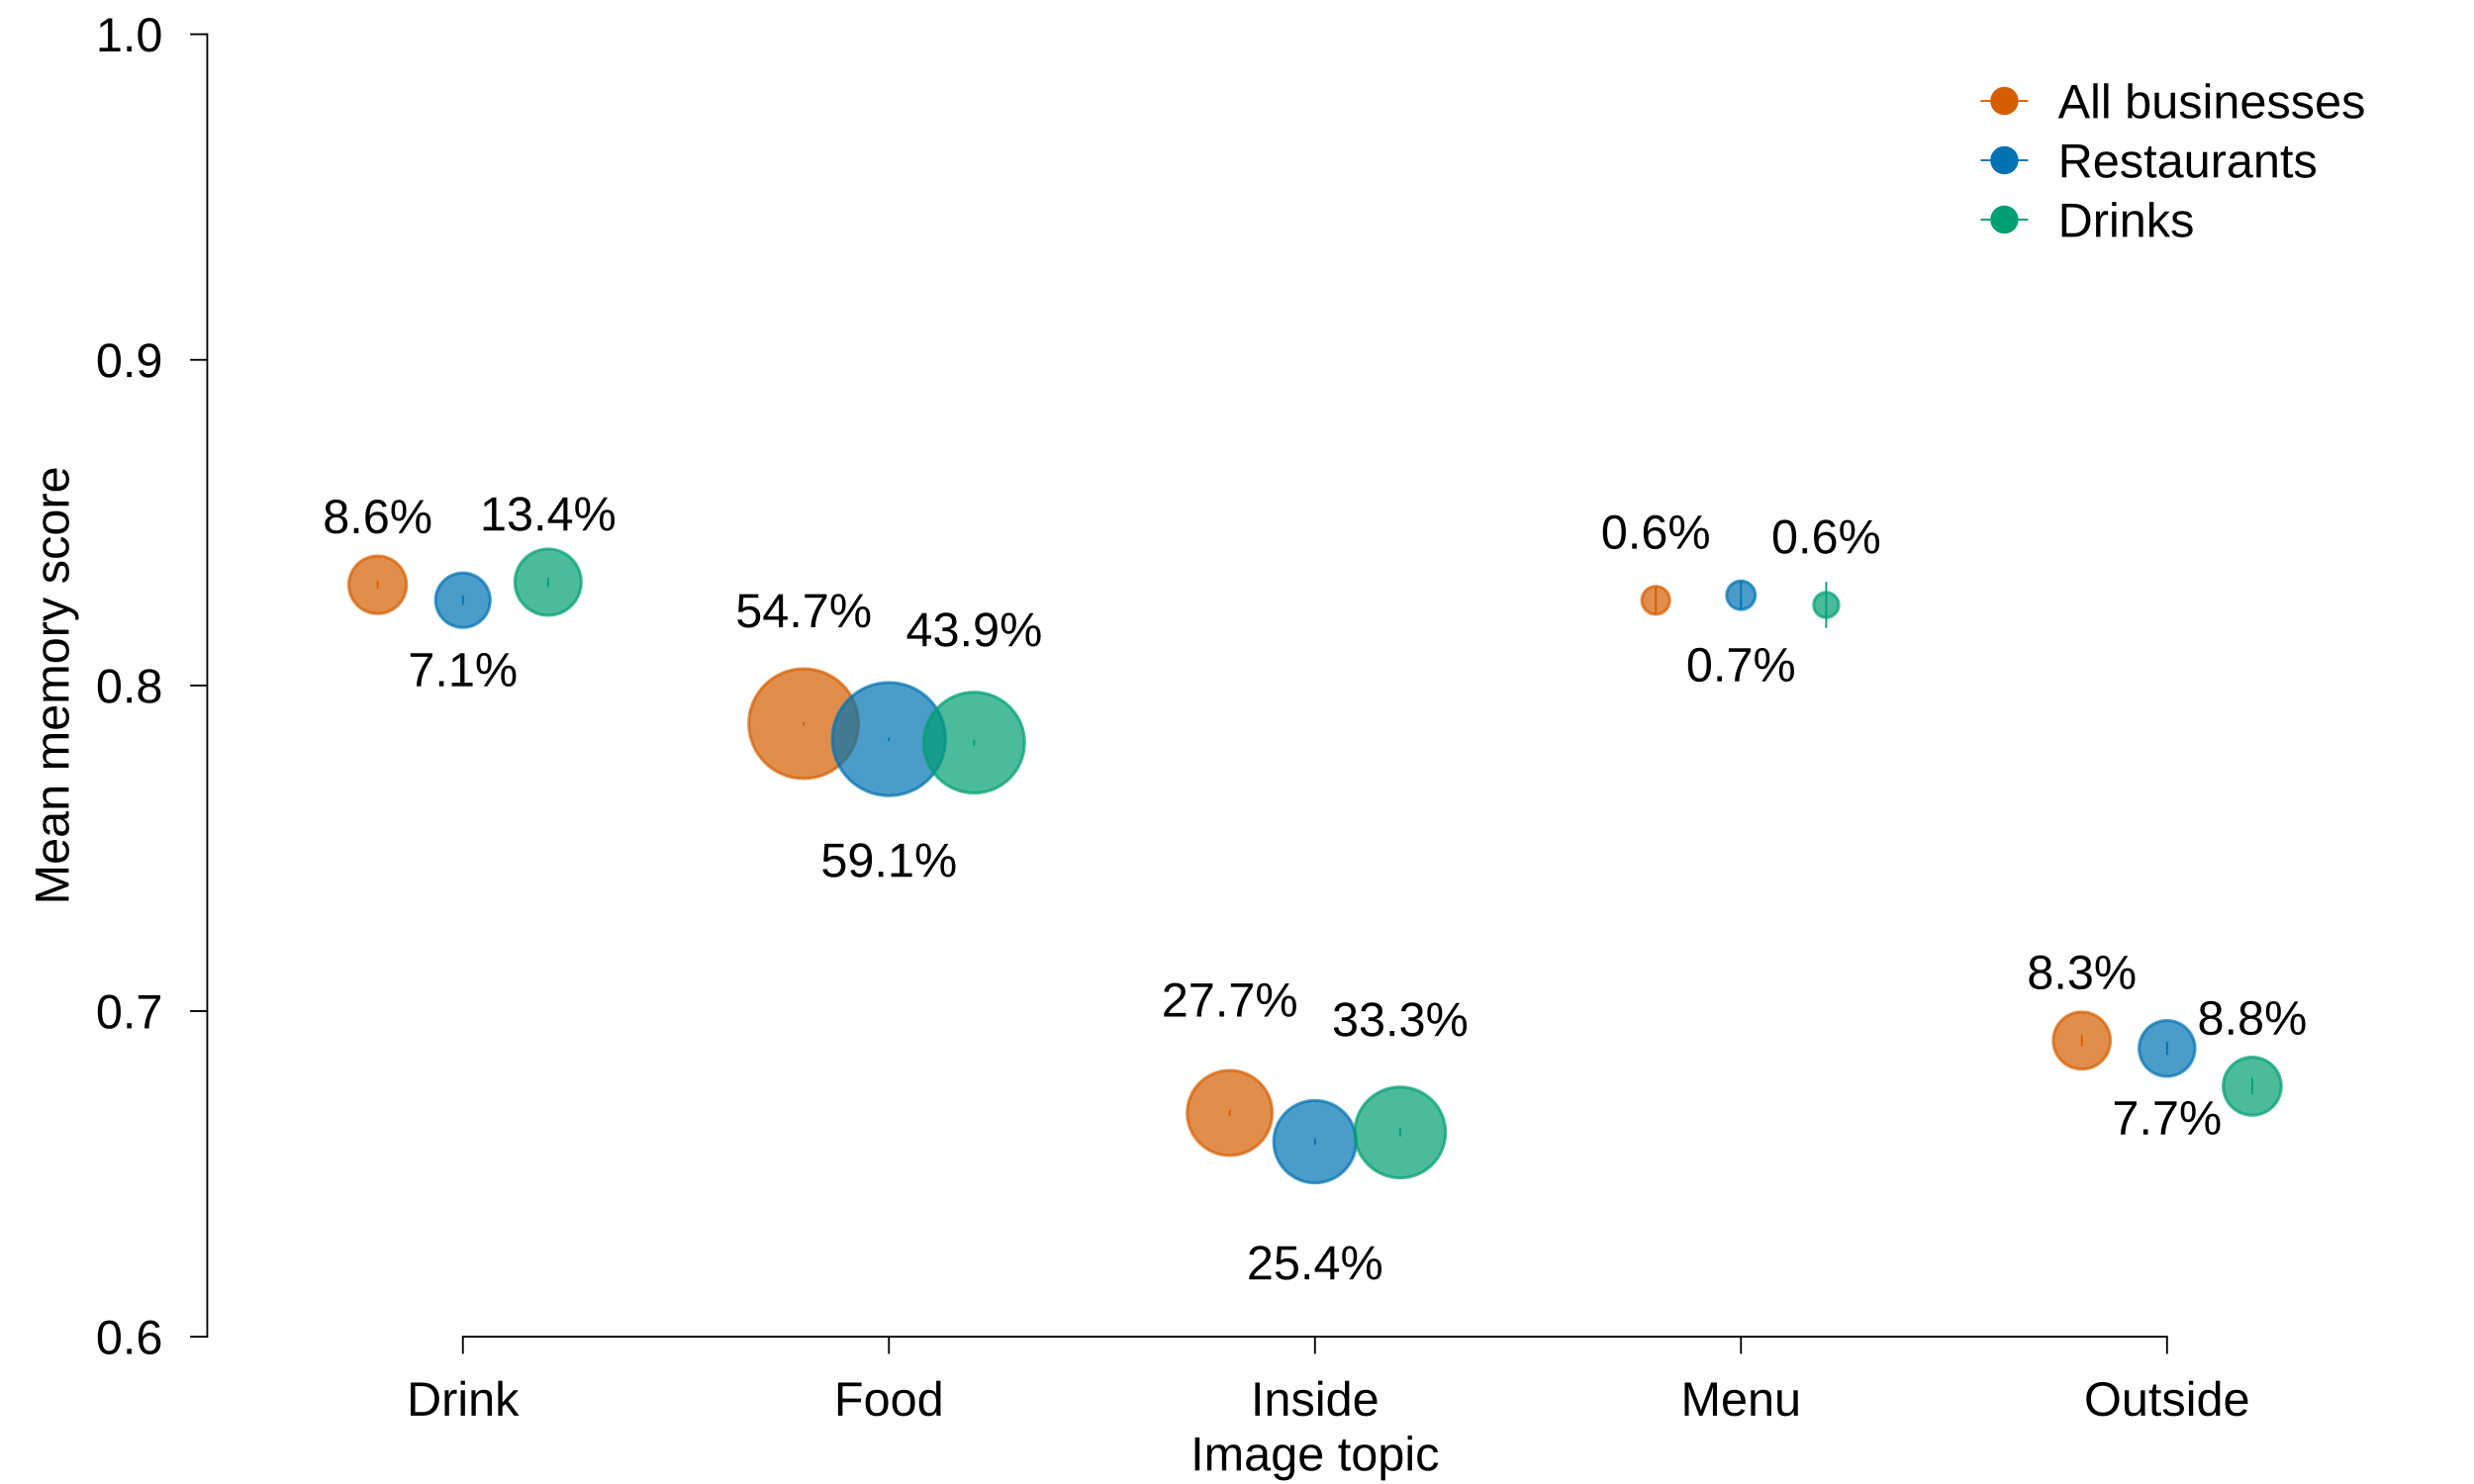
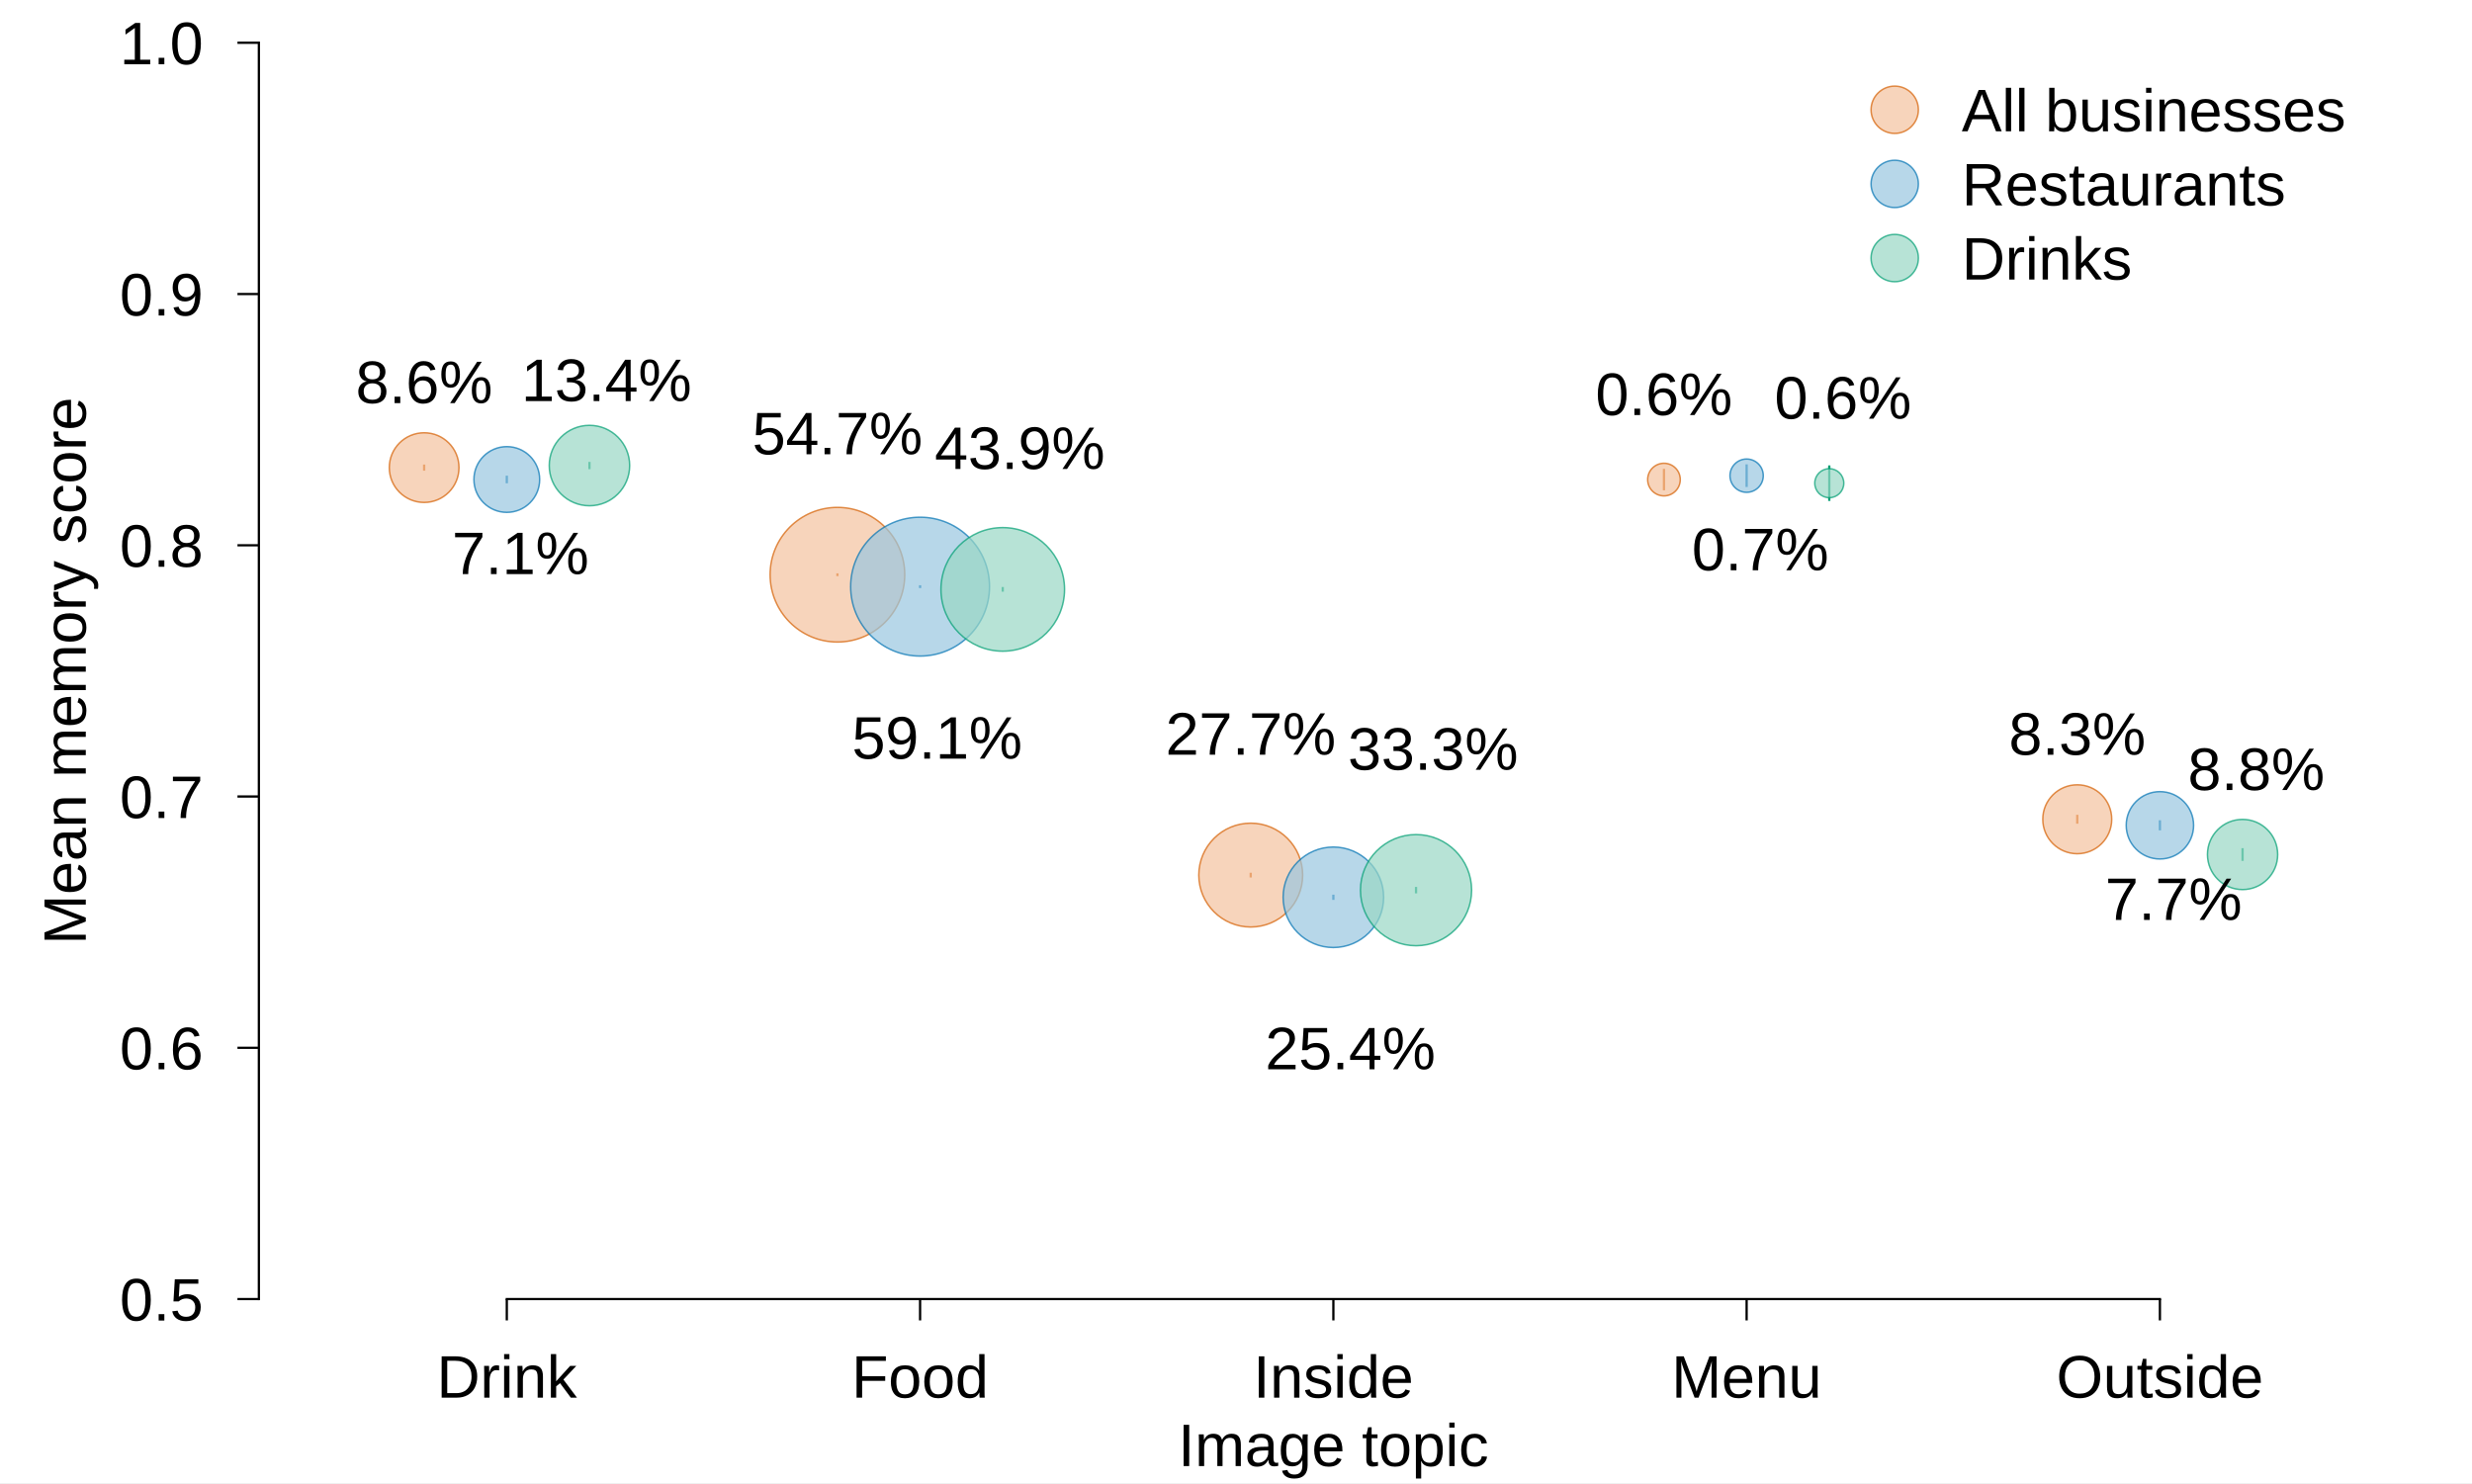
- <svg xmlns="http://www.w3.org/2000/svg" width="720.00pt" height="432.00pt" viewBox="0 0 720.00 432.00">
+ <svg xmlns="http://www.w3.org/2000/svg" width="576.00pt" height="345.60pt" viewBox="0 0 576.00 345.60">
  <g class="svglite">
    <defs>
      <style type="text/css">
    .svglite line, .svglite polyline, .svglite polygon, .svglite path, .svglite rect, .svglite circle {
      fill: none;
      stroke: #000000;
      stroke-linecap: round;
      stroke-linejoin: round;
      stroke-miterlimit: 10.00;
    }
    .svglite text {
      white-space: pre;
    }
    .svglite g.glyphgroup path {
      fill: inherit;
      stroke: none;
    }
  </style>
    </defs>
    <rect width="100%" height="100%" style="stroke: none; fill: #FFFFFF;" />
    <defs>
-       <clipPath id="cpMC4wMHw3MjAuMDB8MC4wMHw0MzIuMDA=">
-         <rect x="0.00" y="0.00" width="720.00" height="432.00" />
+       <clipPath id="cpMC4wMHw1NzYuMDB8MC4wMHwzNDUuNjA=">
+         <rect x="0.00" y="0.00" width="576.00" height="345.60" />
      </clipPath>
    </defs>
-     <g clip-path="url(#cpMC4wMHw3MjAuMDB8MC4wMHw0MzIuMDA=)">
-       <rect x="0.00" y="0.00" width="720.00" height="432.00" style="stroke-width: 1.36; stroke: #FFFFFF; fill: #FFFFFF;" />
+     <g clip-path="url(#cpMC4wMHw1NzYuMDB8MC4wMHwzNDUuNjA=)">
+       <rect x="-0" y="0.00" width="576.00" height="345.60" style="stroke-width: 1.36; stroke: #FFFFFF; fill: #FFFFFF;" />
    </g>
    <defs>
-       <clipPath id="cpNjAuMzJ8NzA1LjA2fDkuOTZ8Mzg5LjEz">
-         <rect x="60.32" y="9.96" width="644.74" height="379.17" />
+       <clipPath id="cpNjAuMzJ8NTYxLjA2fDkuOTZ8MzAyLjcz">
+         <rect x="60.32" y="9.96" width="500.74" height="292.77" />
      </clipPath>
    </defs>
-     <g clip-path="url(#cpNjAuMzJ8NzA1LjA2fDkuOTZ8Mzg5LjEz)">
-       <rect x="60.32" y="9.96" width="644.74" height="379.17" style="stroke-width: 1.36; stroke: none; fill: #FFFFFF;" />
-       <polyline points="109.91,169.08 109.91,169.08 " style="stroke-width: 0.53; stroke: #D55E00; stroke-linecap: butt;" />
-       <polyline points="109.91,169.08 109.91,171.41 " style="stroke-width: 0.53; stroke: #D55E00; stroke-linecap: butt;" />
-       <polyline points="109.91,171.41 109.91,171.41 " style="stroke-width: 0.53; stroke: #D55E00; stroke-linecap: butt;" />
-       <polyline points="233.90,210.14 233.90,210.14 " style="stroke-width: 0.53; stroke: #D55E00; stroke-linecap: butt;" />
-       <polyline points="233.90,210.14 233.90,211.18 " style="stroke-width: 0.53; stroke: #D55E00; stroke-linecap: butt;" />
-       <polyline points="233.90,211.18 233.90,211.18 " style="stroke-width: 0.53; stroke: #D55E00; stroke-linecap: butt;" />
-       <polyline points="357.89,323.09 357.89,323.09 " style="stroke-width: 0.53; stroke: #D55E00; stroke-linecap: butt;" />
-       <polyline points="357.89,323.09 357.89,324.87 " style="stroke-width: 0.53; stroke: #D55E00; stroke-linecap: butt;" />
-       <polyline points="357.89,324.87 357.89,324.87 " style="stroke-width: 0.53; stroke: #D55E00; stroke-linecap: butt;" />
-       <polyline points="481.88,170.71 481.88,170.71 " style="stroke-width: 0.53; stroke: #D55E00; stroke-linecap: butt;" />
-       <polyline points="481.88,170.71 481.88,178.81 " style="stroke-width: 0.53; stroke: #D55E00; stroke-linecap: butt;" />
-       <polyline points="481.88,178.81 481.88,178.81 " style="stroke-width: 0.53; stroke: #D55E00; stroke-linecap: butt;" />
-       <polyline points="605.87,301.23 605.87,301.23 " style="stroke-width: 0.53; stroke: #D55E00; stroke-linecap: butt;" />
-       <polyline points="605.87,301.23 605.87,304.59 " style="stroke-width: 0.53; stroke: #D55E00; stroke-linecap: butt;" />
-       <polyline points="605.87,304.59 605.87,304.59 " style="stroke-width: 0.53; stroke: #D55E00; stroke-linecap: butt;" />
-       <polyline points="134.71,173.30 134.71,173.30 " style="stroke-width: 0.53; stroke: #0072B2; stroke-linecap: butt;" />
-       <polyline points="134.71,173.30 134.71,176.15 " style="stroke-width: 0.53; stroke: #0072B2; stroke-linecap: butt;" />
-       <polyline points="134.71,176.15 134.71,176.15 " style="stroke-width: 0.53; stroke: #0072B2; stroke-linecap: butt;" />
-       <polyline points="258.70,214.61 258.70,214.61 " style="stroke-width: 0.53; stroke: #0072B2; stroke-linecap: butt;" />
-       <polyline points="258.70,214.61 258.70,215.69 " style="stroke-width: 0.53; stroke: #0072B2; stroke-linecap: butt;" />
-       <polyline points="258.70,215.69 258.70,215.69 " style="stroke-width: 0.53; stroke: #0072B2; stroke-linecap: butt;" />
-       <polyline points="382.69,331.36 382.69,331.36 " style="stroke-width: 0.53; stroke: #0072B2; stroke-linecap: butt;" />
-       <polyline points="382.69,331.36 382.69,333.33 " style="stroke-width: 0.53; stroke: #0072B2; stroke-linecap: butt;" />
-       <polyline points="382.69,333.33 382.69,333.33 " style="stroke-width: 0.53; stroke: #0072B2; stroke-linecap: butt;" />
-       <polyline points="506.67,169.02 506.67,169.02 " style="stroke-width: 0.53; stroke: #0072B2; stroke-linecap: butt;" />
-       <polyline points="506.67,169.02 506.67,177.54 " style="stroke-width: 0.53; stroke: #0072B2; stroke-linecap: butt;" />
-       <polyline points="506.67,177.54 506.67,177.54 " style="stroke-width: 0.53; stroke: #0072B2; stroke-linecap: butt;" />
-       <polyline points="630.66,303.29 630.66,303.29 " style="stroke-width: 0.53; stroke: #0072B2; stroke-linecap: butt;" />
-       <polyline points="630.66,303.29 630.66,307.10 " style="stroke-width: 0.53; stroke: #0072B2; stroke-linecap: butt;" />
-       <polyline points="630.66,307.10 630.66,307.10 " style="stroke-width: 0.53; stroke: #0072B2; stroke-linecap: butt;" />
-       <polyline points="159.51,168.11 159.51,168.11 " style="stroke-width: 0.53; stroke: #009E73; stroke-linecap: butt;" />
-       <polyline points="159.51,168.11 159.51,170.84 " style="stroke-width: 0.53; stroke: #009E73; stroke-linecap: butt;" />
-       <polyline points="159.51,170.84 159.51,170.84 " style="stroke-width: 0.53; stroke: #009E73; stroke-linecap: butt;" />
-       <polyline points="283.50,215.30 283.50,215.30 " style="stroke-width: 0.53; stroke: #009E73; stroke-linecap: butt;" />
-       <polyline points="283.50,215.30 283.50,217.07 " style="stroke-width: 0.53; stroke: #009E73; stroke-linecap: butt;" />
-       <polyline points="283.50,217.07 283.50,217.07 " style="stroke-width: 0.53; stroke: #009E73; stroke-linecap: butt;" />
-       <polyline points="407.48,328.45 407.48,328.45 " style="stroke-width: 0.53; stroke: #009E73; stroke-linecap: butt;" />
-       <polyline points="407.48,328.45 407.48,330.87 " style="stroke-width: 0.53; stroke: #009E73; stroke-linecap: butt;" />
-       <polyline points="407.48,330.87 407.48,330.87 " style="stroke-width: 0.53; stroke: #009E73; stroke-linecap: butt;" />
-       <polyline points="531.47,169.41 531.47,169.41 " style="stroke-width: 0.53; stroke: #009E73; stroke-linecap: butt;" />
-       <polyline points="531.47,169.41 531.47,182.82 " style="stroke-width: 0.53; stroke: #009E73; stroke-linecap: butt;" />
-       <polyline points="531.47,182.82 531.47,182.82 " style="stroke-width: 0.53; stroke: #009E73; stroke-linecap: butt;" />
-       <polyline points="655.46,313.81 655.46,313.81 " style="stroke-width: 0.53; stroke: #009E73; stroke-linecap: butt;" />
-       <polyline points="655.46,313.81 655.46,318.59 " style="stroke-width: 0.53; stroke: #009E73; stroke-linecap: butt;" />
-       <polyline points="655.46,318.59 655.46,318.59 " style="stroke-width: 0.53; stroke: #009E73; stroke-linecap: butt;" />
-       <circle cx="109.91" cy="170.24" r="8.39" style="stroke-width: 0.90; stroke: #D55E00; stroke-opacity: 0.70; fill: #D55E00; fill-opacity: 0.70;" />
-       <circle cx="233.90" cy="210.66" r="15.97" style="stroke-width: 0.90; stroke: #D55E00; stroke-opacity: 0.70; fill: #D55E00; fill-opacity: 0.70;" />
-       <circle cx="357.89" cy="323.98" r="12.37" style="stroke-width: 0.90; stroke: #D55E00; stroke-opacity: 0.70; fill: #D55E00; fill-opacity: 0.70;" />
-       <circle cx="481.88" cy="174.76" r="4.07" style="stroke-width: 0.90; stroke: #D55E00; stroke-opacity: 0.70; fill: #D55E00; fill-opacity: 0.70;" />
-       <circle cx="605.87" cy="302.91" r="8.31" style="stroke-width: 0.90; stroke: #D55E00; stroke-opacity: 0.70; fill: #D55E00; fill-opacity: 0.70;" />
-       <circle cx="134.71" cy="174.73" r="7.94" style="stroke-width: 0.90; stroke: #0072B2; stroke-opacity: 0.70; fill: #0072B2; fill-opacity: 0.70;" />
-       <circle cx="258.70" cy="215.15" r="16.46" style="stroke-width: 0.90; stroke: #0072B2; stroke-opacity: 0.70; fill: #0072B2; fill-opacity: 0.70;" />
-       <circle cx="382.69" cy="332.35" r="11.99" style="stroke-width: 0.90; stroke: #0072B2; stroke-opacity: 0.70; fill: #0072B2; fill-opacity: 0.70;" />
-       <circle cx="506.67" cy="173.28" r="4.16" style="stroke-width: 0.90; stroke: #0072B2; stroke-opacity: 0.70; fill: #0072B2; fill-opacity: 0.70;" />
-       <circle cx="630.66" cy="305.20" r="8.12" style="stroke-width: 0.90; stroke: #0072B2; stroke-opacity: 0.70; fill: #0072B2; fill-opacity: 0.70;" />
-       <circle cx="159.51" cy="169.47" r="9.65" style="stroke-width: 0.90; stroke: #009E73; stroke-opacity: 0.70; fill: #009E73; fill-opacity: 0.70;" />
-       <circle cx="283.50" cy="216.18" r="14.67" style="stroke-width: 0.90; stroke: #009E73; stroke-opacity: 0.70; fill: #009E73; fill-opacity: 0.70;" />
-       <circle cx="407.48" cy="329.66" r="13.22" style="stroke-width: 0.90; stroke: #009E73; stroke-opacity: 0.70; fill: #009E73; fill-opacity: 0.70;" />
-       <circle cx="531.47" cy="176.11" r="3.65" style="stroke-width: 0.90; stroke: #009E73; stroke-opacity: 0.70; fill: #009E73; fill-opacity: 0.70;" />
-       <circle cx="655.46" cy="316.20" r="8.45" style="stroke-width: 0.90; stroke: #009E73; stroke-opacity: 0.70; fill: #009E73; fill-opacity: 0.70;" />
-       <text x="109.91" y="155.21" text-anchor="middle" style="font-size: 14.00px; font-family: &quot;Arial&quot;;" textLength="31.91px" lengthAdjust="spacingAndGlyphs">8.6%</text>
-       <text x="233.90" y="182.60" text-anchor="middle" style="font-size: 14.00px; font-family: &quot;Arial&quot;;" textLength="39.69px" lengthAdjust="spacingAndGlyphs">54.7%</text>
-       <text x="357.89" y="295.92" text-anchor="middle" style="font-size: 14.00px; font-family: &quot;Arial&quot;;" textLength="39.69px" lengthAdjust="spacingAndGlyphs">27.7%</text>
-       <text x="481.88" y="159.73" text-anchor="middle" style="font-size: 14.00px; font-family: &quot;Arial&quot;;" textLength="31.91px" lengthAdjust="spacingAndGlyphs">0.6%</text>
-       <text x="605.87" y="287.88" text-anchor="middle" style="font-size: 14.00px; font-family: &quot;Arial&quot;;" textLength="31.91px" lengthAdjust="spacingAndGlyphs">8.3%</text>
-       <text x="134.71" y="199.78" text-anchor="middle" style="font-size: 14.00px; font-family: &quot;Arial&quot;;" textLength="31.91px" lengthAdjust="spacingAndGlyphs">7.1%</text>
-       <text x="258.70" y="255.24" text-anchor="middle" style="font-size: 14.00px; font-family: &quot;Arial&quot;;" textLength="39.69px" lengthAdjust="spacingAndGlyphs">59.1%</text>
-       <text x="382.69" y="372.44" text-anchor="middle" style="font-size: 14.00px; font-family: &quot;Arial&quot;;" textLength="39.69px" lengthAdjust="spacingAndGlyphs">25.4%</text>
-       <text x="506.67" y="198.34" text-anchor="middle" style="font-size: 14.00px; font-family: &quot;Arial&quot;;" textLength="31.91px" lengthAdjust="spacingAndGlyphs">0.7%</text>
-       <text x="630.66" y="330.25" text-anchor="middle" style="font-size: 14.00px; font-family: &quot;Arial&quot;;" textLength="31.91px" lengthAdjust="spacingAndGlyphs">7.7%</text>
-       <text x="159.51" y="154.44" text-anchor="middle" style="font-size: 14.00px; font-family: &quot;Arial&quot;;" textLength="39.69px" lengthAdjust="spacingAndGlyphs">13.4%</text>
-       <text x="283.50" y="188.12" text-anchor="middle" style="font-size: 14.00px; font-family: &quot;Arial&quot;;" textLength="39.69px" lengthAdjust="spacingAndGlyphs">43.9%</text>
-       <text x="407.48" y="301.60" text-anchor="middle" style="font-size: 14.00px; font-family: &quot;Arial&quot;;" textLength="39.69px" lengthAdjust="spacingAndGlyphs">33.3%</text>
-       <text x="531.47" y="161.08" text-anchor="middle" style="font-size: 14.00px; font-family: &quot;Arial&quot;;" textLength="31.91px" lengthAdjust="spacingAndGlyphs">0.6%</text>
-       <text x="655.46" y="301.17" text-anchor="middle" style="font-size: 14.00px; font-family: &quot;Arial&quot;;" textLength="31.91px" lengthAdjust="spacingAndGlyphs">8.8%</text>
+     <g clip-path="url(#cpNjAuMzJ8NTYxLjA2fDkuOTZ8MzAyLjcz)">
+       <rect x="60.32" y="9.96" width="500.74" height="292.77" style="stroke-width: 1.36; stroke: none; fill: #FFFFFF;" />
+       <polyline points="98.83,108.25 98.83,108.25 " style="stroke-width: 0.53; stroke: #D55E00; stroke-linecap: butt;" />
+       <polyline points="98.83,108.25 98.83,109.69 " style="stroke-width: 0.53; stroke: #D55E00; stroke-linecap: butt;" />
+       <polyline points="98.83,109.69 98.83,109.69 " style="stroke-width: 0.53; stroke: #D55E00; stroke-linecap: butt;" />
+       <polyline points="195.13,133.61 195.13,133.61 " style="stroke-width: 0.53; stroke: #D55E00; stroke-linecap: butt;" />
+       <polyline points="195.13,133.61 195.13,134.26 " style="stroke-width: 0.53; stroke: #D55E00; stroke-linecap: butt;" />
+       <polyline points="195.13,134.26 195.13,134.26 " style="stroke-width: 0.53; stroke: #D55E00; stroke-linecap: butt;" />
+       <polyline points="291.43,203.38 291.43,203.38 " style="stroke-width: 0.53; stroke: #D55E00; stroke-linecap: butt;" />
+       <polyline points="291.43,203.38 291.43,204.48 " style="stroke-width: 0.53; stroke: #D55E00; stroke-linecap: butt;" />
+       <polyline points="291.43,204.48 291.43,204.48 " style="stroke-width: 0.53; stroke: #D55E00; stroke-linecap: butt;" />
+       <polyline points="387.72,109.26 387.72,109.26 " style="stroke-width: 0.53; stroke: #D55E00; stroke-linecap: butt;" />
+       <polyline points="387.72,109.26 387.72,114.26 " style="stroke-width: 0.53; stroke: #D55E00; stroke-linecap: butt;" />
+       <polyline points="387.72,114.26 387.72,114.26 " style="stroke-width: 0.53; stroke: #D55E00; stroke-linecap: butt;" />
+       <polyline points="484.02,189.88 484.02,189.88 " style="stroke-width: 0.53; stroke: #D55E00; stroke-linecap: butt;" />
+       <polyline points="484.02,189.88 484.02,191.96 " style="stroke-width: 0.53; stroke: #D55E00; stroke-linecap: butt;" />
+       <polyline points="484.02,191.96 484.02,191.96 " style="stroke-width: 0.53; stroke: #D55E00; stroke-linecap: butt;" />
+       <polyline points="118.09,110.86 118.09,110.86 " style="stroke-width: 0.53; stroke: #0072B2; stroke-linecap: butt;" />
+       <polyline points="118.09,110.86 118.09,112.62 " style="stroke-width: 0.53; stroke: #0072B2; stroke-linecap: butt;" />
+       <polyline points="118.09,112.62 118.09,112.62 " style="stroke-width: 0.53; stroke: #0072B2; stroke-linecap: butt;" />
+       <polyline points="214.39,136.38 214.39,136.38 " style="stroke-width: 0.53; stroke: #0072B2; stroke-linecap: butt;" />
+       <polyline points="214.39,136.38 214.39,137.04 " style="stroke-width: 0.53; stroke: #0072B2; stroke-linecap: butt;" />
+       <polyline points="214.39,137.04 214.39,137.04 " style="stroke-width: 0.53; stroke: #0072B2; stroke-linecap: butt;" />
+       <polyline points="310.69,208.49 310.69,208.49 " style="stroke-width: 0.53; stroke: #0072B2; stroke-linecap: butt;" />
+       <polyline points="310.69,208.49 310.69,209.71 " style="stroke-width: 0.53; stroke: #0072B2; stroke-linecap: butt;" />
+       <polyline points="310.69,209.71 310.69,209.71 " style="stroke-width: 0.53; stroke: #0072B2; stroke-linecap: butt;" />
+       <polyline points="406.98,108.21 406.98,108.21 " style="stroke-width: 0.53; stroke: #0072B2; stroke-linecap: butt;" />
+       <polyline points="406.98,108.21 406.98,113.48 " style="stroke-width: 0.53; stroke: #0072B2; stroke-linecap: butt;" />
+       <polyline points="406.98,113.48 406.98,113.48 " style="stroke-width: 0.53; stroke: #0072B2; stroke-linecap: butt;" />
+       <polyline points="503.28,191.15 503.28,191.15 " style="stroke-width: 0.53; stroke: #0072B2; stroke-linecap: butt;" />
+       <polyline points="503.28,191.15 503.28,193.51 " style="stroke-width: 0.53; stroke: #0072B2; stroke-linecap: butt;" />
+       <polyline points="503.28,193.51 503.28,193.51 " style="stroke-width: 0.53; stroke: #0072B2; stroke-linecap: butt;" />
+       <polyline points="137.35,107.65 137.35,107.65 " style="stroke-width: 0.53; stroke: #009E73; stroke-linecap: butt;" />
+       <polyline points="137.35,107.65 137.35,109.34 " style="stroke-width: 0.53; stroke: #009E73; stroke-linecap: butt;" />
+       <polyline points="137.35,109.34 137.35,109.34 " style="stroke-width: 0.53; stroke: #009E73; stroke-linecap: butt;" />
+       <polyline points="233.65,136.80 233.65,136.80 " style="stroke-width: 0.53; stroke: #009E73; stroke-linecap: butt;" />
+       <polyline points="233.65,136.80 233.65,137.89 " style="stroke-width: 0.53; stroke: #009E73; stroke-linecap: butt;" />
+       <polyline points="233.65,137.89 233.65,137.89 " style="stroke-width: 0.53; stroke: #009E73; stroke-linecap: butt;" />
+       <polyline points="329.95,206.69 329.95,206.69 " style="stroke-width: 0.53; stroke: #009E73; stroke-linecap: butt;" />
+       <polyline points="329.95,206.69 329.95,208.19 " style="stroke-width: 0.53; stroke: #009E73; stroke-linecap: butt;" />
+       <polyline points="329.95,208.19 329.95,208.19 " style="stroke-width: 0.53; stroke: #009E73; stroke-linecap: butt;" />
+       <polyline points="426.24,108.46 426.24,108.46 " style="stroke-width: 0.53; stroke: #009E73; stroke-linecap: butt;" />
+       <polyline points="426.24,108.46 426.24,116.73 " style="stroke-width: 0.53; stroke: #009E73; stroke-linecap: butt;" />
+       <polyline points="426.24,116.73 426.24,116.73 " style="stroke-width: 0.53; stroke: #009E73; stroke-linecap: butt;" />
+       <polyline points="522.54,197.65 522.54,197.65 " style="stroke-width: 0.53; stroke: #009E73; stroke-linecap: butt;" />
+       <polyline points="522.54,197.65 522.54,200.61 " style="stroke-width: 0.53; stroke: #009E73; stroke-linecap: butt;" />
+       <polyline points="522.54,200.61 522.54,200.61 " style="stroke-width: 0.53; stroke: #009E73; stroke-linecap: butt;" />
+       <circle cx="98.83" cy="108.97" r="8.12" style="stroke-width: 0.35; stroke: #D55E00; stroke-opacity: 0.70; fill: #F4C29F; fill-opacity: 0.70;" />
+       <circle cx="195.13" cy="133.93" r="15.69" style="stroke-width: 0.35; stroke: #D55E00; stroke-opacity: 0.70; fill: #F4C29F; fill-opacity: 0.70;" />
+       <circle cx="291.43" cy="203.93" r="12.10" style="stroke-width: 0.35; stroke: #D55E00; stroke-opacity: 0.70; fill: #F4C29F; fill-opacity: 0.70;" />
+       <circle cx="387.72" cy="111.76" r="3.80" style="stroke-width: 0.35; stroke: #D55E00; stroke-opacity: 0.70; fill: #F4C29F; fill-opacity: 0.70;" />
+       <circle cx="484.02" cy="190.92" r="8.03" style="stroke-width: 0.35; stroke: #D55E00; stroke-opacity: 0.70; fill: #F4C29F; fill-opacity: 0.70;" />
+       <circle cx="118.09" cy="111.74" r="7.66" style="stroke-width: 0.35; stroke: #0072B2; stroke-opacity: 0.70; fill: #99C6E0; fill-opacity: 0.70;" />
+       <circle cx="214.39" cy="136.71" r="16.18" style="stroke-width: 0.35; stroke: #0072B2; stroke-opacity: 0.70; fill: #99C6E0; fill-opacity: 0.70;" />
+       <circle cx="310.69" cy="209.10" r="11.71" style="stroke-width: 0.35; stroke: #0072B2; stroke-opacity: 0.70; fill: #99C6E0; fill-opacity: 0.70;" />
+       <circle cx="406.98" cy="110.85" r="3.88" style="stroke-width: 0.35; stroke: #0072B2; stroke-opacity: 0.70; fill: #99C6E0; fill-opacity: 0.70;" />
+       <circle cx="503.28" cy="192.33" r="7.85" style="stroke-width: 0.35; stroke: #0072B2; stroke-opacity: 0.70; fill: #99C6E0; fill-opacity: 0.70;" />
+       <circle cx="137.35" cy="108.49" r="9.37" style="stroke-width: 0.35; stroke: #009E73; stroke-opacity: 0.70; fill: #99D8C5; fill-opacity: 0.70;" />
+       <circle cx="233.65" cy="137.35" r="14.40" style="stroke-width: 0.35; stroke: #009E73; stroke-opacity: 0.70; fill: #99D8C5; fill-opacity: 0.70;" />
+       <circle cx="329.95" cy="207.44" r="12.95" style="stroke-width: 0.35; stroke: #009E73; stroke-opacity: 0.70; fill: #99D8C5; fill-opacity: 0.70;" />
+       <circle cx="426.24" cy="112.60" r="3.38" style="stroke-width: 0.35; stroke: #009E73; stroke-opacity: 0.70; fill: #99D8C5; fill-opacity: 0.70;" />
+       <circle cx="522.54" cy="199.13" r="8.18" style="stroke-width: 0.35; stroke: #009E73; stroke-opacity: 0.70; fill: #99D8C5; fill-opacity: 0.70;" />
+       <text x="98.83" y="93.94" text-anchor="middle" style="font-size: 14.00px; font-family: &quot;Arial&quot;;" textLength="31.91px" lengthAdjust="spacingAndGlyphs">8.6%</text>
+       <text x="195.13" y="105.87" text-anchor="middle" style="font-size: 14.00px; font-family: &quot;Arial&quot;;" textLength="39.69px" lengthAdjust="spacingAndGlyphs">54.7%</text>
+       <text x="291.43" y="175.87" text-anchor="middle" style="font-size: 14.00px; font-family: &quot;Arial&quot;;" textLength="39.69px" lengthAdjust="spacingAndGlyphs">27.7%</text>
+       <text x="387.72" y="96.73" text-anchor="middle" style="font-size: 14.00px; font-family: &quot;Arial&quot;;" textLength="31.91px" lengthAdjust="spacingAndGlyphs">0.6%</text>
+       <text x="484.02" y="175.88" text-anchor="middle" style="font-size: 14.00px; font-family: &quot;Arial&quot;;" textLength="31.91px" lengthAdjust="spacingAndGlyphs">8.3%</text>
+       <text x="121.28" y="133.79" text-anchor="middle" style="font-size: 14.00px; font-family: &quot;Arial&quot;;" textLength="31.91px" lengthAdjust="spacingAndGlyphs">7.1%</text>
+       <text x="218.36" y="176.80" text-anchor="middle" style="font-size: 14.00px; font-family: &quot;Arial&quot;;" textLength="39.69px" lengthAdjust="spacingAndGlyphs">59.1%</text>
+       <text x="314.65" y="249.19" text-anchor="middle" style="font-size: 14.00px; font-family: &quot;Arial&quot;;" textLength="39.69px" lengthAdjust="spacingAndGlyphs">25.4%</text>
+       <text x="410.17" y="132.89" text-anchor="middle" style="font-size: 14.00px; font-family: &quot;Arial&quot;;" textLength="31.91px" lengthAdjust="spacingAndGlyphs">0.7%</text>
+       <text x="506.47" y="214.38" text-anchor="middle" style="font-size: 14.00px; font-family: &quot;Arial&quot;;" textLength="31.91px" lengthAdjust="spacingAndGlyphs">7.7%</text>
+       <text x="141.32" y="93.46" text-anchor="middle" style="font-size: 14.00px; font-family: &quot;Arial&quot;;" textLength="39.69px" lengthAdjust="spacingAndGlyphs">13.4%</text>
+       <text x="237.62" y="109.28" text-anchor="middle" style="font-size: 14.00px; font-family: &quot;Arial&quot;;" textLength="39.69px" lengthAdjust="spacingAndGlyphs">43.9%</text>
+       <text x="333.91" y="179.38" text-anchor="middle" style="font-size: 14.00px; font-family: &quot;Arial&quot;;" textLength="39.69px" lengthAdjust="spacingAndGlyphs">33.3%</text>
+       <text x="429.43" y="97.56" text-anchor="middle" style="font-size: 14.00px; font-family: &quot;Arial&quot;;" textLength="31.91px" lengthAdjust="spacingAndGlyphs">0.6%</text>
+       <text x="525.73" y="184.10" text-anchor="middle" style="font-size: 14.00px; font-family: &quot;Arial&quot;;" textLength="31.91px" lengthAdjust="spacingAndGlyphs">8.8%</text>
    </g>
-     <g clip-path="url(#cpMC4wMHw3MjAuMDB8MC4wMHw0MzIuMDA=)">
-       <polyline points="60.32,389.13 60.32,9.96 " style="stroke-width: 0.53; stroke-linecap: square;" />
-       <text x="47.36" y="394.14" text-anchor="end" style="font-size: 14.00px; font-family: &quot;Arial&quot;;" textLength="19.45px" lengthAdjust="spacingAndGlyphs">0.6</text>
-       <text x="47.36" y="299.35" text-anchor="end" style="font-size: 14.00px; font-family: &quot;Arial&quot;;" textLength="19.45px" lengthAdjust="spacingAndGlyphs">0.7</text>
-       <text x="47.36" y="204.56" text-anchor="end" style="font-size: 14.00px; font-family: &quot;Arial&quot;;" textLength="19.45px" lengthAdjust="spacingAndGlyphs">0.8</text>
-       <text x="47.36" y="109.77" text-anchor="end" style="font-size: 14.00px; font-family: &quot;Arial&quot;;" textLength="19.45px" lengthAdjust="spacingAndGlyphs">0.9</text>
+     <g clip-path="url(#cpMC4wMHw1NzYuMDB8MC4wMHwzNDUuNjA=)">
+       <polyline points="60.32,302.73 60.32,9.96 " style="stroke-width: 0.53; stroke-linecap: square;" />
+       <text x="47.36" y="307.74" text-anchor="end" style="font-size: 14.00px; font-family: &quot;Arial&quot;;" textLength="19.45px" lengthAdjust="spacingAndGlyphs">0.5</text>
+       <text x="47.36" y="249.19" text-anchor="end" style="font-size: 14.00px; font-family: &quot;Arial&quot;;" textLength="19.45px" lengthAdjust="spacingAndGlyphs">0.6</text>
+       <text x="47.36" y="190.63" text-anchor="end" style="font-size: 14.00px; font-family: &quot;Arial&quot;;" textLength="19.45px" lengthAdjust="spacingAndGlyphs">0.7</text>
+       <text x="47.36" y="132.08" text-anchor="end" style="font-size: 14.00px; font-family: &quot;Arial&quot;;" textLength="19.45px" lengthAdjust="spacingAndGlyphs">0.8</text>
+       <text x="47.36" y="73.53" text-anchor="end" style="font-size: 14.00px; font-family: &quot;Arial&quot;;" textLength="19.45px" lengthAdjust="spacingAndGlyphs">0.9</text>
      <text x="47.36" y="14.97" text-anchor="end" style="font-size: 14.00px; font-family: &quot;Arial&quot;;" textLength="19.45px" lengthAdjust="spacingAndGlyphs">1.0</text>
-       <polyline points="55.33,389.13 60.32,389.13 " style="stroke-width: 0.53; stroke-linecap: butt;" />
-       <polyline points="55.33,294.34 60.32,294.34 " style="stroke-width: 0.53; stroke-linecap: butt;" />
-       <polyline points="55.33,199.55 60.32,199.55 " style="stroke-width: 0.53; stroke-linecap: butt;" />
-       <polyline points="55.33,104.75 60.32,104.75 " style="stroke-width: 0.53; stroke-linecap: butt;" />
+       <polyline points="55.33,302.73 60.32,302.73 " style="stroke-width: 0.53; stroke-linecap: butt;" />
+       <polyline points="55.33,244.18 60.32,244.18 " style="stroke-width: 0.53; stroke-linecap: butt;" />
+       <polyline points="55.33,185.62 60.32,185.62 " style="stroke-width: 0.53; stroke-linecap: butt;" />
+       <polyline points="55.33,127.07 60.32,127.07 " style="stroke-width: 0.53; stroke-linecap: butt;" />
+       <polyline points="55.33,68.52 60.32,68.52 " style="stroke-width: 0.53; stroke-linecap: butt;" />
      <polyline points="55.33,9.96 60.32,9.96 " style="stroke-width: 0.53; stroke-linecap: butt;" />
-       <polyline points="134.71,389.13 630.66,389.13 " style="stroke-width: 0.53; stroke-linecap: square;" />
-       <polyline points="134.71,394.11 134.71,389.13 " style="stroke-width: 0.53; stroke-linecap: butt;" />
-       <polyline points="258.70,394.11 258.70,389.13 " style="stroke-width: 0.53; stroke-linecap: butt;" />
-       <polyline points="382.69,394.11 382.69,389.13 " style="stroke-width: 0.53; stroke-linecap: butt;" />
-       <polyline points="506.67,394.11 506.67,389.13 " style="stroke-width: 0.53; stroke-linecap: butt;" />
-       <polyline points="630.66,394.11 630.66,389.13 " style="stroke-width: 0.53; stroke-linecap: butt;" />
-       <text x="134.71" y="412.10" text-anchor="middle" style="font-size: 14.00px; font-family: &quot;Arial&quot;;" textLength="32.66px" lengthAdjust="spacingAndGlyphs">Drink</text>
-       <text x="258.70" y="412.10" text-anchor="middle" style="font-size: 14.00px; font-family: &quot;Arial&quot;;" textLength="31.89px" lengthAdjust="spacingAndGlyphs">Food</text>
-       <text x="382.69" y="412.10" text-anchor="middle" style="font-size: 14.00px; font-family: &quot;Arial&quot;;" textLength="37.34px" lengthAdjust="spacingAndGlyphs">Inside</text>
-       <text x="506.67" y="412.10" text-anchor="middle" style="font-size: 14.00px; font-family: &quot;Arial&quot;;" textLength="35.00px" lengthAdjust="spacingAndGlyphs">Menu</text>
-       <text x="630.66" y="412.10" text-anchor="middle" style="font-size: 14.00px; font-family: &quot;Arial&quot;;" textLength="48.23px" lengthAdjust="spacingAndGlyphs">Outside</text>
-       <text x="382.69" y="428.06" text-anchor="middle" style="font-size: 14.00px; font-family: &quot;Arial&quot;;" textLength="72.34px" lengthAdjust="spacingAndGlyphs">Image topic</text>
-       <text transform="translate(19.99,199.55) rotate(-90)" text-anchor="middle" style="font-size: 14.00px; font-family: &quot;Arial&quot;;" textLength="127.53px" lengthAdjust="spacingAndGlyphs">Mean memory score</text>
-       <line x1="576.42" y1="29.37" x2="590.24" y2="29.37" style="stroke-width: 0.53; stroke: #D55E00; stroke-linecap: butt;" />
-       <circle cx="583.33" cy="29.37" r="3.65" style="stroke-width: 0.90; stroke: #D55E00; fill: #D55E00;" />
-       <line x1="576.42" y1="46.65" x2="590.24" y2="46.65" style="stroke-width: 0.53; stroke: #0072B2; stroke-linecap: butt;" />
-       <circle cx="583.33" cy="46.65" r="3.65" style="stroke-width: 0.90; stroke: #0072B2; fill: #0072B2;" />
-       <line x1="576.42" y1="63.93" x2="590.24" y2="63.93" style="stroke-width: 0.53; stroke: #009E73; stroke-linecap: butt;" />
-       <circle cx="583.33" cy="63.93" r="3.65" style="stroke-width: 0.90; stroke: #009E73; fill: #009E73;" />
-       <text x="598.94" y="34.38" style="font-size: 14.00px; font-family: &quot;Arial&quot;;" textLength="89.47px" lengthAdjust="spacingAndGlyphs">All businesses</text>
-       <text x="598.94" y="51.66" style="font-size: 14.00px; font-family: &quot;Arial&quot;;" textLength="75.45px" lengthAdjust="spacingAndGlyphs">Restaurants</text>
-       <text x="598.94" y="68.94" style="font-size: 14.00px; font-family: &quot;Arial&quot;;" textLength="39.66px" lengthAdjust="spacingAndGlyphs">Drinks</text>
+       <polyline points="118.09,302.73 503.28,302.73 " style="stroke-width: 0.53; stroke-linecap: square;" />
+       <polyline points="118.09,307.71 118.09,302.73 " style="stroke-width: 0.53; stroke-linecap: butt;" />
+       <polyline points="214.39,307.71 214.39,302.73 " style="stroke-width: 0.53; stroke-linecap: butt;" />
+       <polyline points="310.69,307.71 310.69,302.73 " style="stroke-width: 0.53; stroke-linecap: butt;" />
+       <polyline points="406.98,307.71 406.98,302.73 " style="stroke-width: 0.53; stroke-linecap: butt;" />
+       <polyline points="503.28,307.71 503.28,302.73 " style="stroke-width: 0.53; stroke-linecap: butt;" />
+       <text x="118.09" y="325.70" text-anchor="middle" style="font-size: 14.00px; font-family: &quot;Arial&quot;;" textLength="32.66px" lengthAdjust="spacingAndGlyphs">Drink</text>
+       <text x="214.39" y="325.70" text-anchor="middle" style="font-size: 14.00px; font-family: &quot;Arial&quot;;" textLength="31.89px" lengthAdjust="spacingAndGlyphs">Food</text>
+       <text x="310.69" y="325.70" text-anchor="middle" style="font-size: 14.00px; font-family: &quot;Arial&quot;;" textLength="37.34px" lengthAdjust="spacingAndGlyphs">Inside</text>
+       <text x="406.98" y="325.70" text-anchor="middle" style="font-size: 14.00px; font-family: &quot;Arial&quot;;" textLength="35.00px" lengthAdjust="spacingAndGlyphs">Menu</text>
+       <text x="503.28" y="325.70" text-anchor="middle" style="font-size: 14.00px; font-family: &quot;Arial&quot;;" textLength="48.23px" lengthAdjust="spacingAndGlyphs">Outside</text>
+       <text x="310.69" y="341.66" text-anchor="middle" style="font-size: 14.00px; font-family: &quot;Arial&quot;;" textLength="72.34px" lengthAdjust="spacingAndGlyphs">Image topic</text>
+       <text transform="translate(19.99,156.35) rotate(-90)" text-anchor="middle" style="font-size: 14.00px; font-family: &quot;Arial&quot;;" textLength="127.53px" lengthAdjust="spacingAndGlyphs">Mean memory score</text>
+       <circle cx="441.49" cy="25.58" r="5.51" style="stroke-width: 0.35; stroke: #D55E00; stroke-opacity: 0.70; fill: #F4C29F; fill-opacity: 0.70;" />
+       <circle cx="441.49" cy="42.86" r="5.51" style="stroke-width: 0.35; stroke: #0072B2; stroke-opacity: 0.70; fill: #99C6E0; fill-opacity: 0.70;" />
+       <circle cx="441.49" cy="60.14" r="5.51" style="stroke-width: 0.35; stroke: #009E73; stroke-opacity: 0.70; fill: #99D8C5; fill-opacity: 0.70;" />
+       <text x="457.10" y="30.59" style="font-size: 14.00px; font-family: &quot;Arial&quot;;" textLength="89.47px" lengthAdjust="spacingAndGlyphs">All businesses</text>
+       <text x="457.10" y="47.87" style="font-size: 14.00px; font-family: &quot;Arial&quot;;" textLength="75.45px" lengthAdjust="spacingAndGlyphs">Restaurants</text>
+       <text x="457.10" y="65.15" style="font-size: 14.00px; font-family: &quot;Arial&quot;;" textLength="39.66px" lengthAdjust="spacingAndGlyphs">Drinks</text>
    </g>
  </g>
</svg>
